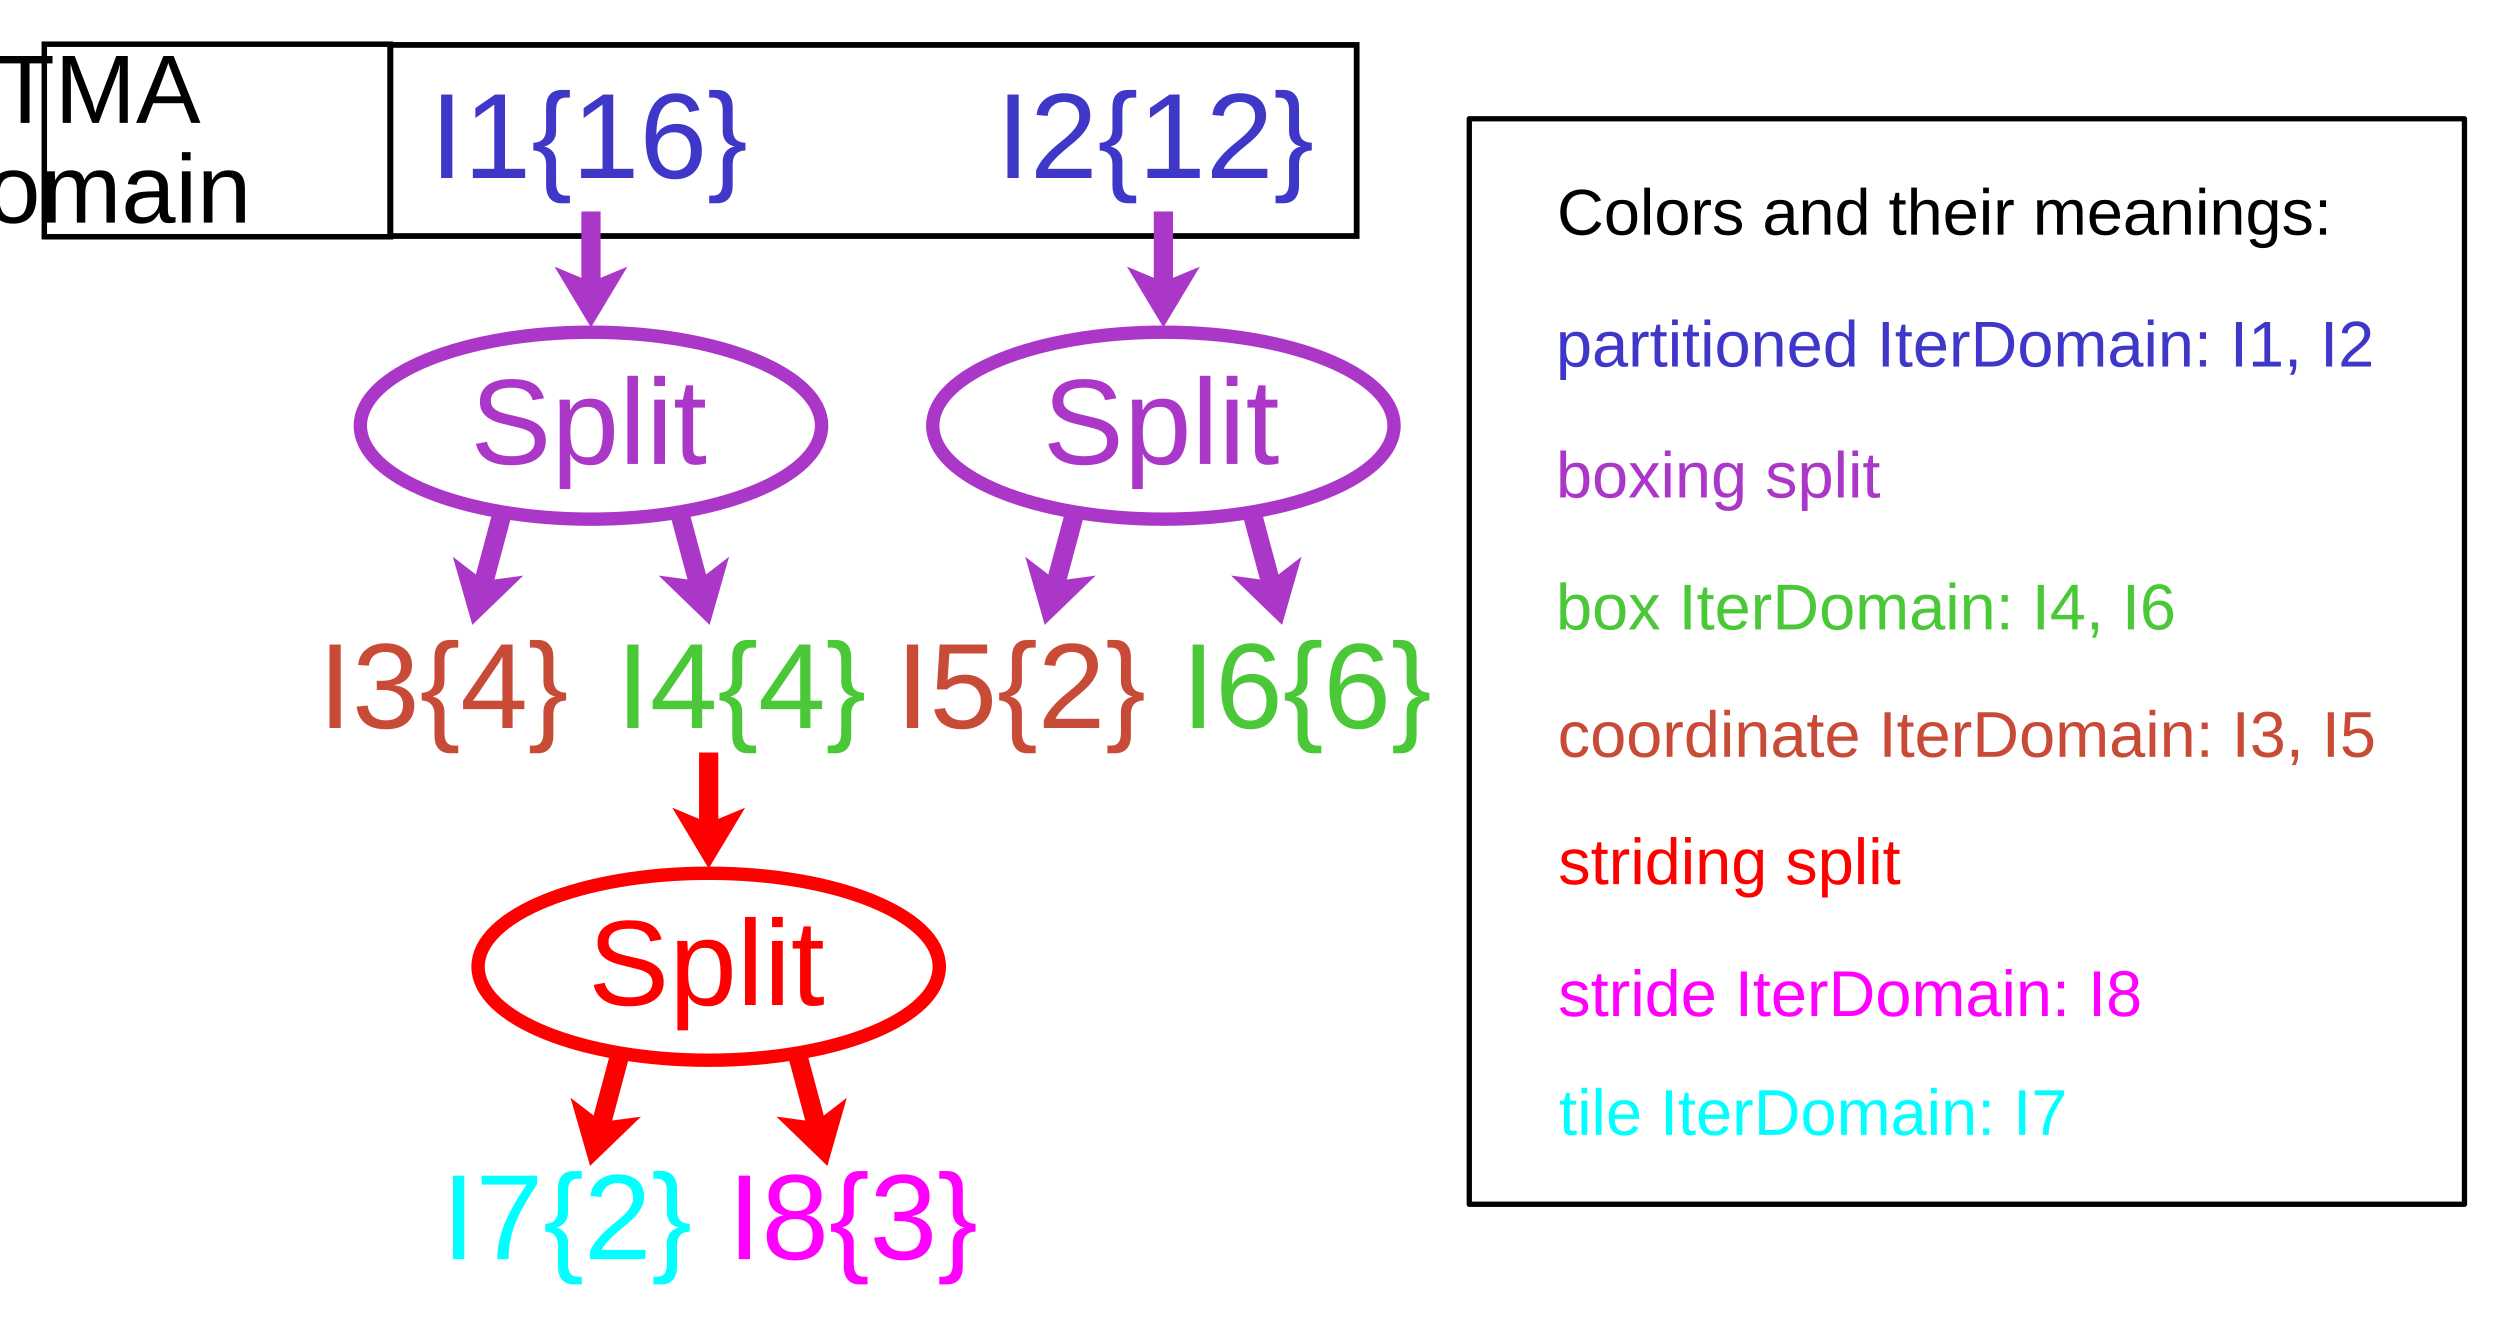
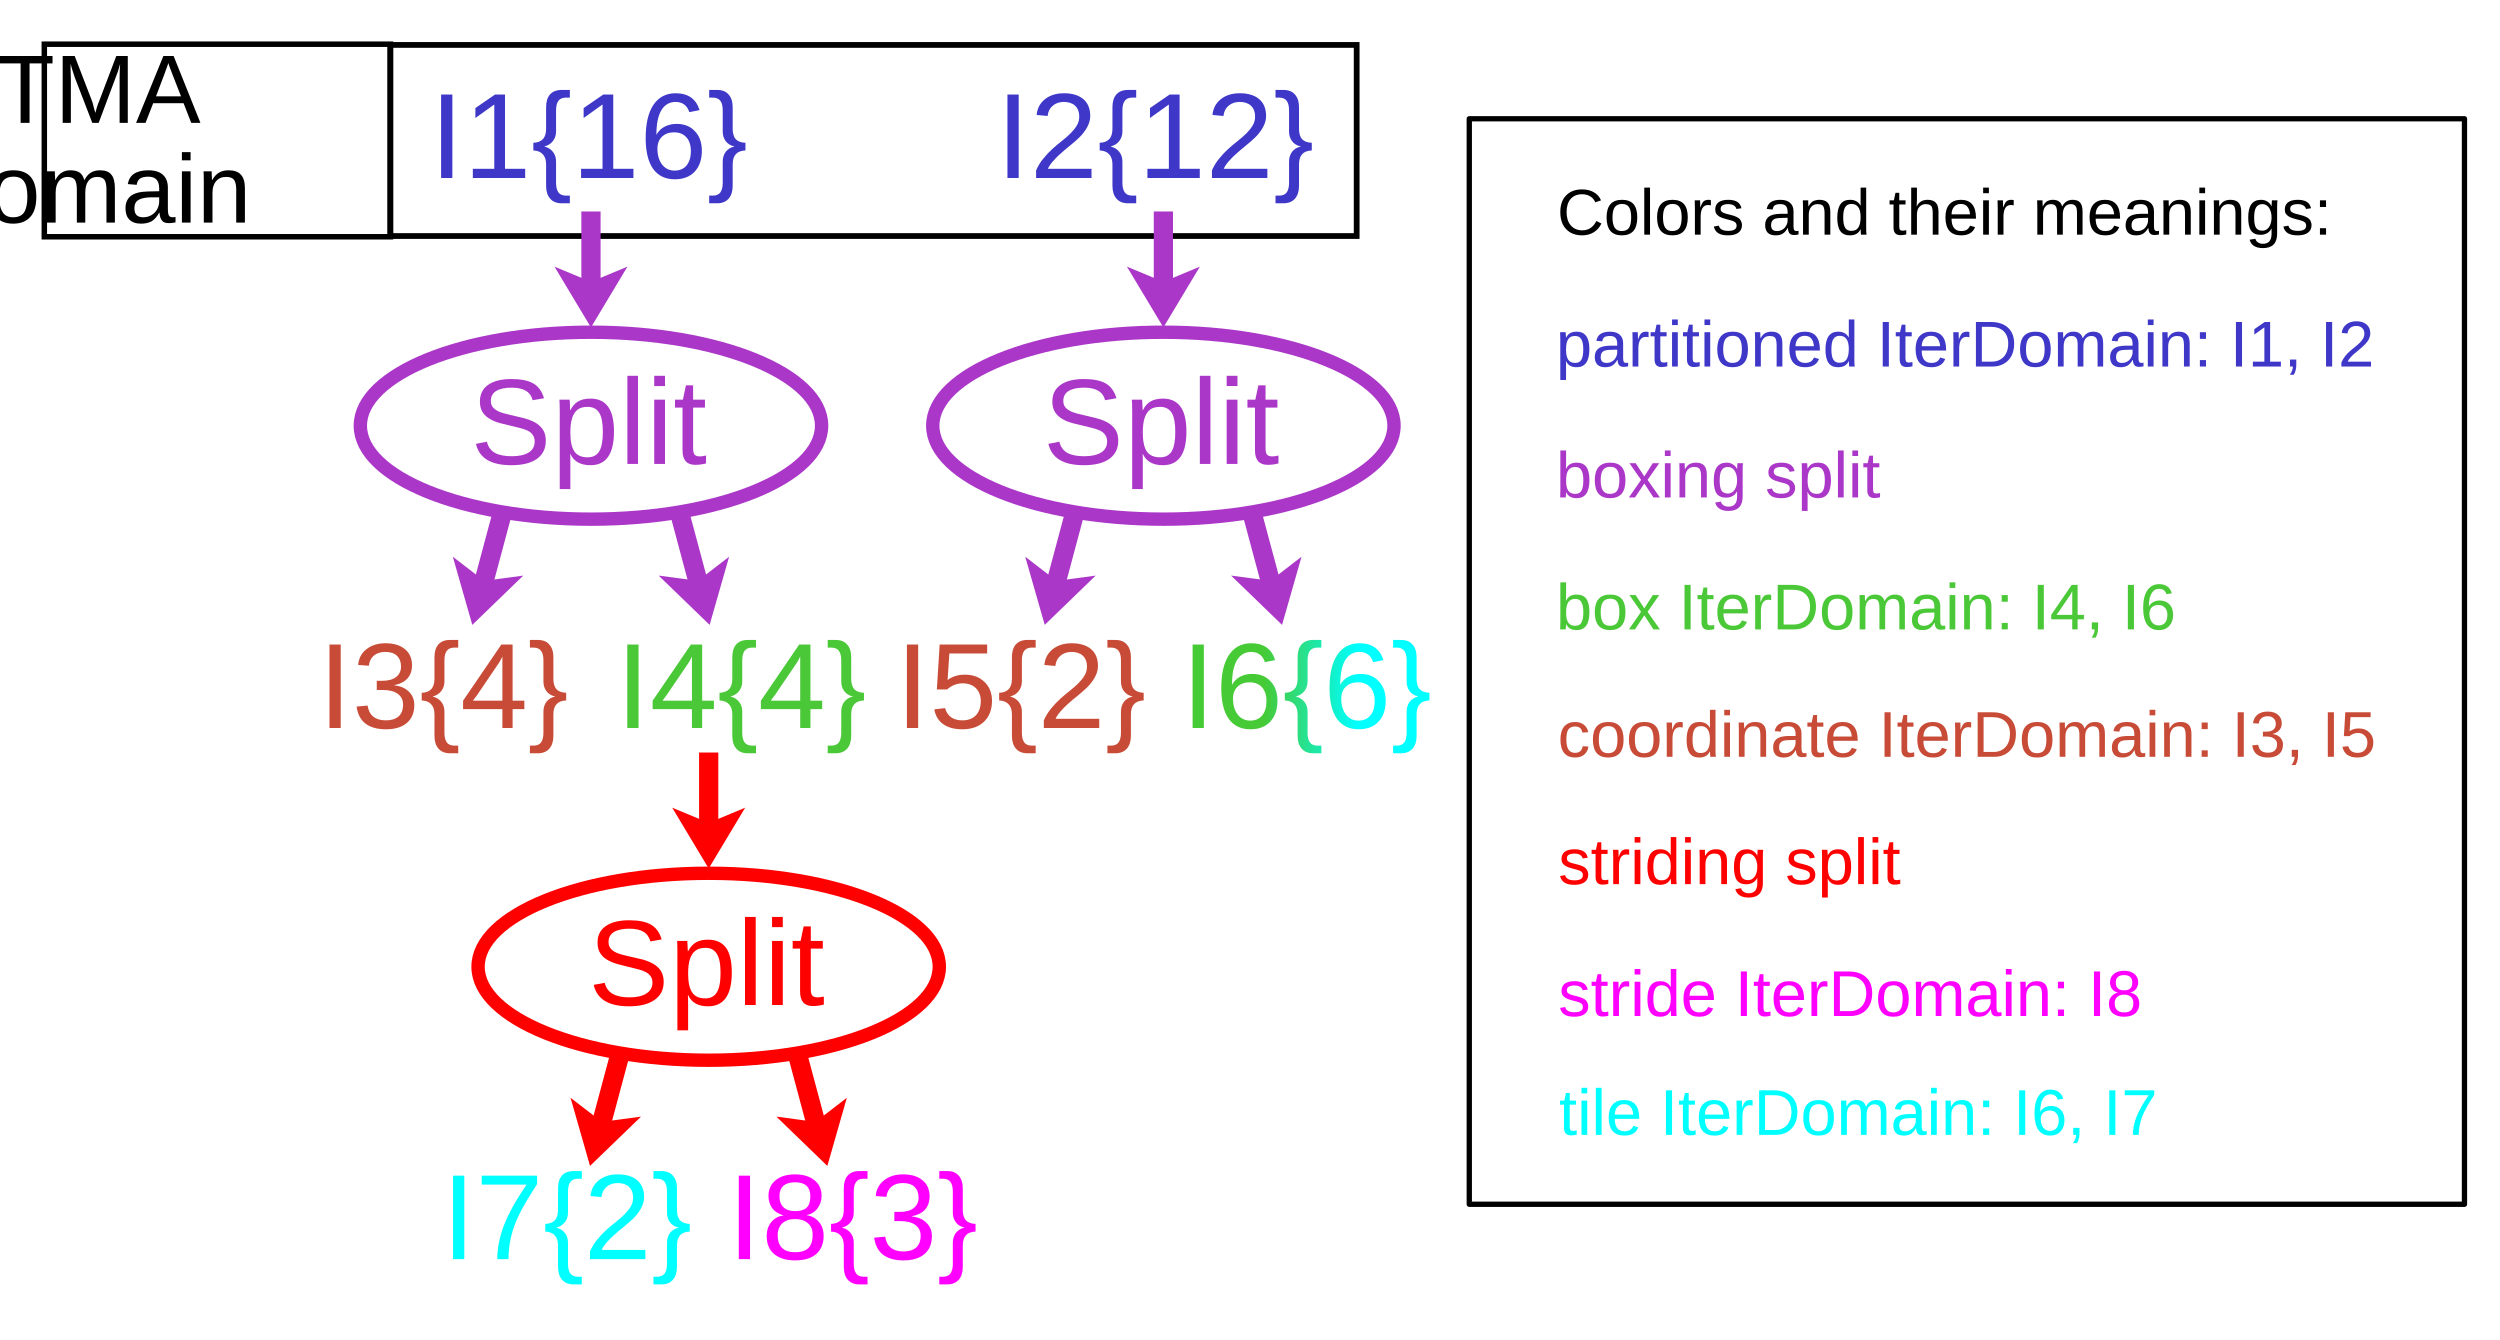
- <svg xmlns="http://www.w3.org/2000/svg" width="153mm" height="82mm" viewBox="0 0 153 82" version="1.1" id="svg1" xml:space="preserve">
-   <defs id="defs1" />
+ <svg xmlns="http://www.w3.org/2000/svg" xmlns:xlink="http://www.w3.org/1999/xlink" width="153mm" height="82mm" viewBox="0 0 153 82" version="1.1" id="svg1" xml:space="preserve">
+   <defs id="defs1">
+     <linearGradient id="linearGradient5">
+       <stop style="stop-color:#46ca35;stop-opacity:1;" offset="0.3" id="stop6" />
+       <stop style="stop-color:#00ffff;stop-opacity:1;" offset="0.7" id="stop7" />
+     </linearGradient>
+     <linearGradient xlink:href="#linearGradient5" id="linearGradient14" gradientUnits="userSpaceOnUse" x1="72.994" y1="42.627" x2="87.406" y2="42.627" spreadMethod="pad" />
+   </defs>
  <g id="layer1">
    <text xml:space="preserve" style="font-style:normal;font-weight:normal;font-size:7.442px;line-height:1.25;font-family:sans-serif;fill:#000000;fill-opacity:1;stroke:none;stroke-width:0.186" x="26.309" y="10.895" id="text1-3-2">
      <tspan id="tspan1-1-6" style="font-style:normal;font-variant:normal;font-weight:normal;font-stretch:normal;font-family:Arial;-inkscape-font-specification:Arial;fill:#3e37c8;fill-opacity:1;stroke-width:0.186" x="26.309" y="10.895">I1{16}</tspan>
    </text>
    <text xml:space="preserve" style="font-style:normal;font-weight:normal;font-size:7.442px;line-height:1.25;font-family:sans-serif;fill:#000000;fill-opacity:1;stroke:none;stroke-width:0.186" x="19.476" y="44.553" id="text1-3-2-6">
      <tspan id="tspan1-1-6-1" style="font-style:normal;font-variant:normal;font-weight:normal;font-stretch:normal;font-family:Arial;-inkscape-font-specification:Arial;fill:#c84b37;fill-opacity:1;stroke-width:0.186" x="19.476" y="44.553">I3{4}</tspan>
    </text>
    <text xml:space="preserve" style="font-style:normal;font-weight:normal;font-size:7.442px;line-height:1.25;font-family:sans-serif;fill:#000000;fill-opacity:1;stroke:none;stroke-width:0.186" x="37.704" y="44.553" id="text1-3-2-6-6">
      <tspan id="tspan1-1-6-1-5" style="font-style:normal;font-variant:normal;font-weight:normal;font-stretch:normal;font-family:Arial;-inkscape-font-specification:Arial;fill:#4ac837;fill-opacity:1;stroke-width:0.186" x="37.704" y="44.553">I4{4}</tspan>
    </text>
    <text xml:space="preserve" style="font-style:normal;font-weight:normal;font-size:7.442px;line-height:1.25;font-family:sans-serif;fill:#000000;fill-opacity:1;stroke:none;stroke-width:0.186" x="54.816" y="44.553" id="text1-3-2-6-4">
      <tspan id="tspan1-1-6-1-52" style="font-style:normal;font-variant:normal;font-weight:normal;font-stretch:normal;font-family:Arial;-inkscape-font-specification:Arial;fill:#c84b37;fill-opacity:1;stroke-width:0.186" x="54.816" y="44.553">I5{2}</tspan>
    </text>
-     <text xml:space="preserve" style="font-style:normal;font-weight:normal;font-size:7.442px;line-height:1.25;font-family:sans-serif;fill:#000000;fill-opacity:1;stroke:none;stroke-width:0.186" x="72.3" y="44.553" id="text1-3-2-6-4-4">
-       <tspan id="tspan1-1-6-1-52-3" style="font-style:normal;font-variant:normal;font-weight:normal;font-stretch:normal;font-family:Arial;-inkscape-font-specification:Arial;fill:#4ac837;fill-opacity:1;stroke-width:0.186" x="72.3" y="44.553">I6{6}</tspan>
+     <text xml:space="preserve" style="font-style:normal;font-weight:normal;font-size:7.442px;line-height:1.25;font-family:sans-serif;fill:url(#linearGradient14);fill-opacity:1;stroke:none;stroke-width:0.186;stroke-dasharray:none" x="72.3" y="44.553" id="text1-3-2-6-4-4">
+       <tspan id="tspan1-1-6-1-52-3" style="font-style:normal;font-variant:normal;font-weight:normal;font-stretch:normal;font-family:Arial;-inkscape-font-specification:Arial;fill:url(#linearGradient14);fill-opacity:1;stroke-width:0.186;stroke-dasharray:none" x="72.3" y="44.553">I6{6}</tspan>
    </text>
    <text xml:space="preserve" style="font-style:normal;font-weight:normal;font-size:7.442px;line-height:1.25;font-family:sans-serif;fill:#000000;fill-opacity:1;stroke:none;stroke-width:0.186" x="60.969" y="10.895" id="text3-7-9">
      <tspan id="tspan3-8-5" style="font-style:normal;font-variant:normal;font-weight:normal;font-stretch:normal;font-family:Arial;-inkscape-font-specification:Arial;fill:#3e37c8;fill-opacity:1;stroke-width:0.186" x="60.969" y="10.895">I2{12}</tspan>
    </text>
    <rect style="fill:none;stroke:#000000;stroke-width:0.352;stroke-dasharray:none" id="rect6-6-1" width="59.145" height="11.695" x="23.883" y="2.75" />
    <rect style="fill:none;stroke:#000000;stroke-width:0.336;stroke-dasharray:none" id="rect6-8-0-2" width="21.185" height="11.785" x="2.712" y="2.705" />
    <text xml:space="preserve" style="font-style:normal;font-weight:normal;font-size:5.954px;line-height:1.25;font-family:sans-serif;fill:#000000;fill-opacity:1;stroke:none;stroke-width:0.186" x="23.117" y="6.112" id="text8-6-7">
      <tspan id="tspan8-3-2" style="font-style:normal;font-variant:normal;font-weight:normal;font-stretch:normal;font-size:5.954px;font-family:Arial;-inkscape-font-specification:Arial;text-align:end;text-anchor:end;stroke-width:0.186" x="23.117" y="6.112" dy="1.406">TMA</tspan>
      <tspan style="font-style:normal;font-variant:normal;font-weight:normal;font-stretch:normal;font-size:5.954px;font-family:Arial;-inkscape-font-specification:Arial;text-align:end;text-anchor:end;stroke-width:0.186" x="23.117" y="13.624" id="tspan9-2-2" dy="0 0 0 -0.035">domain</tspan>
    </text>
    <g id="g9" transform="matrix(0.7031921,0,0,0.7031921,-5.942748,-1.876224)">
      <g id="g2" transform="translate(5.6063,-15.55637)">
        <path d="m 54.277,46.722 -3.175,-5.292 3.175,1.323 3.175,-1.323 z" id="path1-7-8" style="fill:#ab37c8;fill-opacity:1;stroke:none;stroke-width:0.265" />
        <rect style="fill:#ab37c8;fill-opacity:1;stroke:none;stroke-width:0.129" id="rect13-6-5" width="1.673" height="6.77" x="53.441" y="36.63" />
      </g>
      <g id="g6" transform="translate(2.116667,1.280543)">
        <g id="g2-2" transform="rotate(15,16.48764,25.27884)">
          <path d="m 54.277,46.722 -3.175,-5.292 3.175,1.323 3.175,-1.323 z" id="path1-7-8-3" style="fill:#ab37c8;fill-opacity:1;stroke:none;stroke-width:0.265" />
          <rect style="fill:#ab37c8;fill-opacity:1;stroke:none;stroke-width:0.129" id="rect13-6-5-7" width="1.673" height="6.77" x="53.441" y="36.63" />
        </g>
        <g id="g2-2-8" transform="rotate(-15,95.55672,-1.227558)">
          <path d="m 54.277,46.722 -3.175,-5.292 3.175,1.323 3.175,-1.323 z" id="path1-7-8-3-9" style="fill:#ab37c8;fill-opacity:1;stroke:none;stroke-width:0.265" />
          <rect style="fill:#ab37c8;fill-opacity:1;stroke:none;stroke-width:0.129" id="rect13-6-5-7-7" width="1.673" height="6.77" x="53.441" y="36.63" />
        </g>
      </g>
      <g id="g5">
        <text xml:space="preserve" style="font-style:normal;font-weight:normal;font-size:10.583px;line-height:1.25;font-family:sans-serif;fill:#000000;fill-opacity:1;stroke:none;stroke-width:0.265" x="49.391" y="43.047" id="text19">
          <tspan id="tspan19" style="font-style:normal;font-variant:normal;font-weight:normal;font-stretch:normal;font-family:Arial;-inkscape-font-specification:Arial;fill:#ab37c8;fill-opacity:1;stroke-width:0.265" x="49.391" y="43.047">Split</tspan>
        </text>
        <ellipse style="fill:none;fill-opacity:1;stroke:#ab37c8;stroke-width:1.165;stroke-dasharray:none;stroke-opacity:1" id="path19" cx="59.884" cy="39.717" rx="20.072" ry="8.135" />
      </g>
    </g>
    <g id="g10" transform="matrix(0.7031921,0,0,0.7031921,-18.59436,-1.876224)">
      <g id="g6-4" transform="translate(69.9274,1.280543)">
        <g id="g2-2-5" transform="rotate(15,16.48764,25.27884)">
          <path d="m 54.277,46.722 -3.175,-5.292 3.175,1.323 3.175,-1.323 z" id="path1-7-8-3-0" style="fill:#ab37c8;fill-opacity:1;stroke:none;stroke-width:0.265" />
          <rect style="fill:#ab37c8;fill-opacity:1;stroke:none;stroke-width:0.129" id="rect13-6-5-7-3" width="1.673" height="6.77" x="53.441" y="36.63" />
        </g>
        <g id="g2-2-8-6" transform="rotate(-15,95.55672,-1.227558)">
          <path d="m 54.277,46.722 -3.175,-5.292 3.175,1.323 3.175,-1.323 z" id="path1-7-8-3-9-1" style="fill:#ab37c8;fill-opacity:1;stroke:none;stroke-width:0.265" />
          <rect style="fill:#ab37c8;fill-opacity:1;stroke:none;stroke-width:0.129" id="rect13-6-5-7-7-0" width="1.673" height="6.77" x="53.441" y="36.63" />
        </g>
      </g>
      <g id="g2-9" transform="translate(73.41703,-15.55637)">
        <path d="m 54.277,46.722 -3.175,-5.292 3.175,1.323 3.175,-1.323 z" id="path1-7-8-36" style="fill:#ab37c8;fill-opacity:1;stroke:none;stroke-width:0.265" />
        <rect style="fill:#ab37c8;fill-opacity:1;stroke:none;stroke-width:0.129" id="rect13-6-5-0" width="1.673" height="6.77" x="53.441" y="36.63" />
      </g>
      <g id="g7">
        <text xml:space="preserve" style="font-style:normal;font-weight:normal;font-size:10.583px;line-height:1.25;font-family:sans-serif;fill:#000000;fill-opacity:1;stroke:none;stroke-width:0.265" x="117.202" y="43.047" id="text19-2">
          <tspan id="tspan19-61" style="font-style:normal;font-variant:normal;font-weight:normal;font-stretch:normal;font-family:Arial;-inkscape-font-specification:Arial;fill:#ab37c8;fill-opacity:1;stroke-width:0.265" x="117.202" y="43.047">Split</tspan>
        </text>
        <ellipse style="fill:none;fill-opacity:1;stroke:#ab37c8;stroke-width:1.165;stroke-dasharray:none;stroke-opacity:1" id="path19-8" cx="127.694" cy="39.717" rx="20.072" ry="8.135" />
      </g>
    </g>
    <g id="g2-0" transform="matrix(0.7031921,0,0,0.7031921,5.204534,20.29697)" style="fill:#ff0000">
      <path d="m 54.277,46.722 -3.175,-5.292 3.175,1.323 3.175,-1.323 z" id="path1-7-8-2" style="fill:#ff0000;fill-opacity:1;stroke:none;stroke-width:0.265" />
      <rect style="fill:#ff0000;fill-opacity:1;stroke:none;stroke-width:0.129" id="rect13-6-5-4" width="1.673" height="6.77" x="53.441" y="36.63" />
    </g>
    <g id="g6-8" transform="matrix(0.7031921,0,0,0.7031921,2.750652,32.13655)" style="fill:#ff0000">
      <g id="g2-2-3" transform="rotate(15,16.48764,25.27884)" style="fill:#ff0000">
        <path d="m 54.277,46.722 -3.175,-5.292 3.175,1.323 3.175,-1.323 z" id="path1-7-8-3-90" style="fill:#ff0000;fill-opacity:1;stroke:none;stroke-width:0.265" />
        <rect style="fill:#ff0000;fill-opacity:1;stroke:none;stroke-width:0.129" id="rect13-6-5-7-5" width="1.673" height="6.77" x="53.441" y="36.63" />
      </g>
      <g id="g2-2-8-2" transform="rotate(-15,95.55672,-1.227558)" style="fill:#ff0000">
        <path d="m 54.277,46.722 -3.175,-5.292 3.175,1.323 3.175,-1.323 z" id="path1-7-8-3-9-2" style="fill:#ff0000;fill-opacity:1;stroke:none;stroke-width:0.265" />
        <rect style="fill:#ff0000;fill-opacity:1;stroke:none;stroke-width:0.129" id="rect13-6-5-7-7-7" width="1.673" height="6.77" x="53.441" y="36.63" />
      </g>
    </g>
    <text xml:space="preserve" style="font-style:normal;font-weight:normal;font-size:7.442px;line-height:1.25;font-family:sans-serif;fill:#ff0000;fill-opacity:1;stroke:none;stroke-width:0.186" x="35.993" y="61.506" id="text19-7">
      <tspan id="tspan19-9" style="font-style:normal;font-variant:normal;font-weight:normal;font-stretch:normal;font-family:Arial;-inkscape-font-specification:Arial;fill:#ff0000;fill-opacity:1;stroke-width:0.186" x="35.993" y="61.506">Split</tspan>
    </text>
    <ellipse style="fill:none;fill-opacity:1;stroke:#ff0000;stroke-width:0.819;stroke-dasharray:none;stroke-opacity:1" id="path19-0" cx="43.372" cy="59.165" rx="14.114" ry="5.721" />
    <text xml:space="preserve" style="font-style:normal;font-weight:normal;font-size:7.442px;line-height:1.25;font-family:sans-serif;fill:#ff00ff;fill-opacity:1;stroke:none;stroke-width:0.186" x="44.528" y="77.057" id="text1-3-2-6-6-7">
      <tspan id="tspan1-1-6-1-5-0" style="font-style:normal;font-variant:normal;font-weight:normal;font-stretch:normal;font-family:Arial;-inkscape-font-specification:Arial;fill:#ff00ff;fill-opacity:1;stroke-width:0.186" x="44.528" y="77.057">I8{3}</tspan>
    </text>
    <text xml:space="preserve" style="font-style:normal;font-weight:normal;font-size:7.442px;line-height:1.25;font-family:sans-serif;fill:#00ffff;fill-opacity:1;stroke:none;stroke-width:0.186" x="27.039" y="77.057" id="text1-3-2-6-6-6">
      <tspan id="tspan1-1-6-1-5-5" style="font-style:normal;font-variant:normal;font-weight:normal;font-stretch:normal;font-family:Arial;-inkscape-font-specification:Arial;fill:#00ffff;fill-opacity:1;stroke-width:0.186" x="27.039" y="77.057">I7{2}</tspan>
    </text>
    <g id="g3" transform="matrix(0.7031921,0,0,0.7031921,0.7551563,5.218248)">
      <rect style="fill:none;fill-opacity:1;stroke:#000000;stroke-width:0.462;stroke-linejoin:round;stroke-dasharray:none;stroke-opacity:1" id="rect7" width="86.613" height="94.472" x="126.8" y="2.916" />
      <g id="g1" transform="translate(0.02619151,0.4926587)">
        <text xml:space="preserve" style="font-size:5.644px;fill:#3e37c8;fill-opacity:1;stroke-width:0.5;stroke-dasharray:none" x="134.322" y="23.986" id="text6">
          <tspan id="tspan6" style="font-style:normal;font-variant:normal;font-weight:normal;font-stretch:normal;font-size:5.644px;font-family:Arial;-inkscape-font-specification:Arial;stroke-width:0.5" x="134.322" y="23.986">partitioned IterDomain: I1, I2</tspan>
        </text>
        <text xml:space="preserve" style="font-size:5.644px;fill:#ab37c8;fill-opacity:1;stroke-width:0.5;stroke-dasharray:none" x="134.325" y="35.384" id="text6-8">
          <tspan id="tspan6-8" style="font-style:normal;font-variant:normal;font-weight:normal;font-stretch:normal;font-size:5.644px;font-family:Arial;-inkscape-font-specification:Arial;fill:#ab37c8;fill-opacity:1;stroke-width:0.5" x="134.325" y="35.384">boxing split</tspan>
        </text>
        <text xml:space="preserve" style="font-size:5.644px;fill:#4ac837;fill-opacity:1;stroke-width:0.5;stroke-dasharray:none" x="134.325" y="46.864" id="text6-9">
          <tspan id="tspan6-2" style="font-style:normal;font-variant:normal;font-weight:normal;font-stretch:normal;font-size:5.644px;font-family:Arial;-inkscape-font-specification:Arial;fill:#4ac837;fill-opacity:1;stroke-width:0.5" x="134.325" y="46.864">box IterDomain: I4, I6</tspan>
        </text>
        <text xml:space="preserve" style="font-size:5.644px;fill:#c84b37;fill-opacity:1;stroke-width:0.5;stroke-dasharray:none" x="134.473" y="57.955" id="text6-9-2">
          <tspan id="tspan6-2-6" style="font-style:normal;font-variant:normal;font-weight:normal;font-stretch:normal;font-size:5.644px;font-family:Arial;-inkscape-font-specification:Arial;fill:#c84b37;fill-opacity:1;stroke-width:0.5" x="134.473" y="57.955">coordinate IterDomain: I3, I5</tspan>
        </text>
        <text xml:space="preserve" style="font-size:5.644px;fill:#3e37c8;fill-opacity:1;stroke-width:0.5;stroke-dasharray:none" x="134.413" y="12.506" id="text6-2">
          <tspan id="tspan6-7" style="font-style:normal;font-variant:normal;font-weight:normal;font-stretch:normal;font-size:5.644px;font-family:Arial;-inkscape-font-specification:Arial;fill:#000000;fill-opacity:1;stroke-width:0.5" x="134.413" y="12.506">Colors and their meanings:</tspan>
        </text>
        <text xml:space="preserve" style="font-size:5.644px;fill:#ff0000;fill-opacity:1;stroke-width:0.5;stroke-dasharray:none" x="134.52" y="69.03" id="text6-9-2-8">
          <tspan id="tspan6-2-6-0" style="font-style:normal;font-variant:normal;font-weight:normal;font-stretch:normal;font-size:5.644px;font-family:Arial;-inkscape-font-specification:Arial;fill:#ff0000;fill-opacity:1;stroke-width:0.5" x="134.52" y="69.03">striding split</tspan>
        </text>
        <text xml:space="preserve" style="font-size:5.644px;fill:#ff00ff;fill-opacity:1;stroke-width:0.5;stroke-dasharray:none" x="134.52" y="80.51" id="text6-9-2-3">
          <tspan id="tspan6-2-6-5" style="font-style:normal;font-variant:normal;font-weight:normal;font-stretch:normal;font-size:5.644px;font-family:Arial;-inkscape-font-specification:Arial;fill:#ff00ff;fill-opacity:1;stroke-width:0.5" x="134.52" y="80.51">stride IterDomain: I8</tspan>
        </text>
        <text xml:space="preserve" style="font-size:5.644px;fill:#00ffff;fill-opacity:1;stroke-width:0.5;stroke-dasharray:none" x="134.595" y="90.855" id="text6-9-2-3-5">
-           <tspan id="tspan6-2-6-5-4" style="font-style:normal;font-variant:normal;font-weight:normal;font-stretch:normal;font-size:5.644px;font-family:Arial;-inkscape-font-specification:Arial;fill:#00ffff;fill-opacity:1;stroke-width:0.5" x="134.595" y="90.855">tile IterDomain: I7</tspan>
+           <tspan id="tspan6-2-6-5-4" style="font-style:normal;font-variant:normal;font-weight:normal;font-stretch:normal;font-size:5.644px;font-family:Arial;-inkscape-font-specification:Arial;fill:#00ffff;fill-opacity:1;stroke-width:0.5" x="134.595" y="90.855">tile IterDomain: I6, I7</tspan>
        </text>
      </g>
    </g>
  </g>
</svg>
